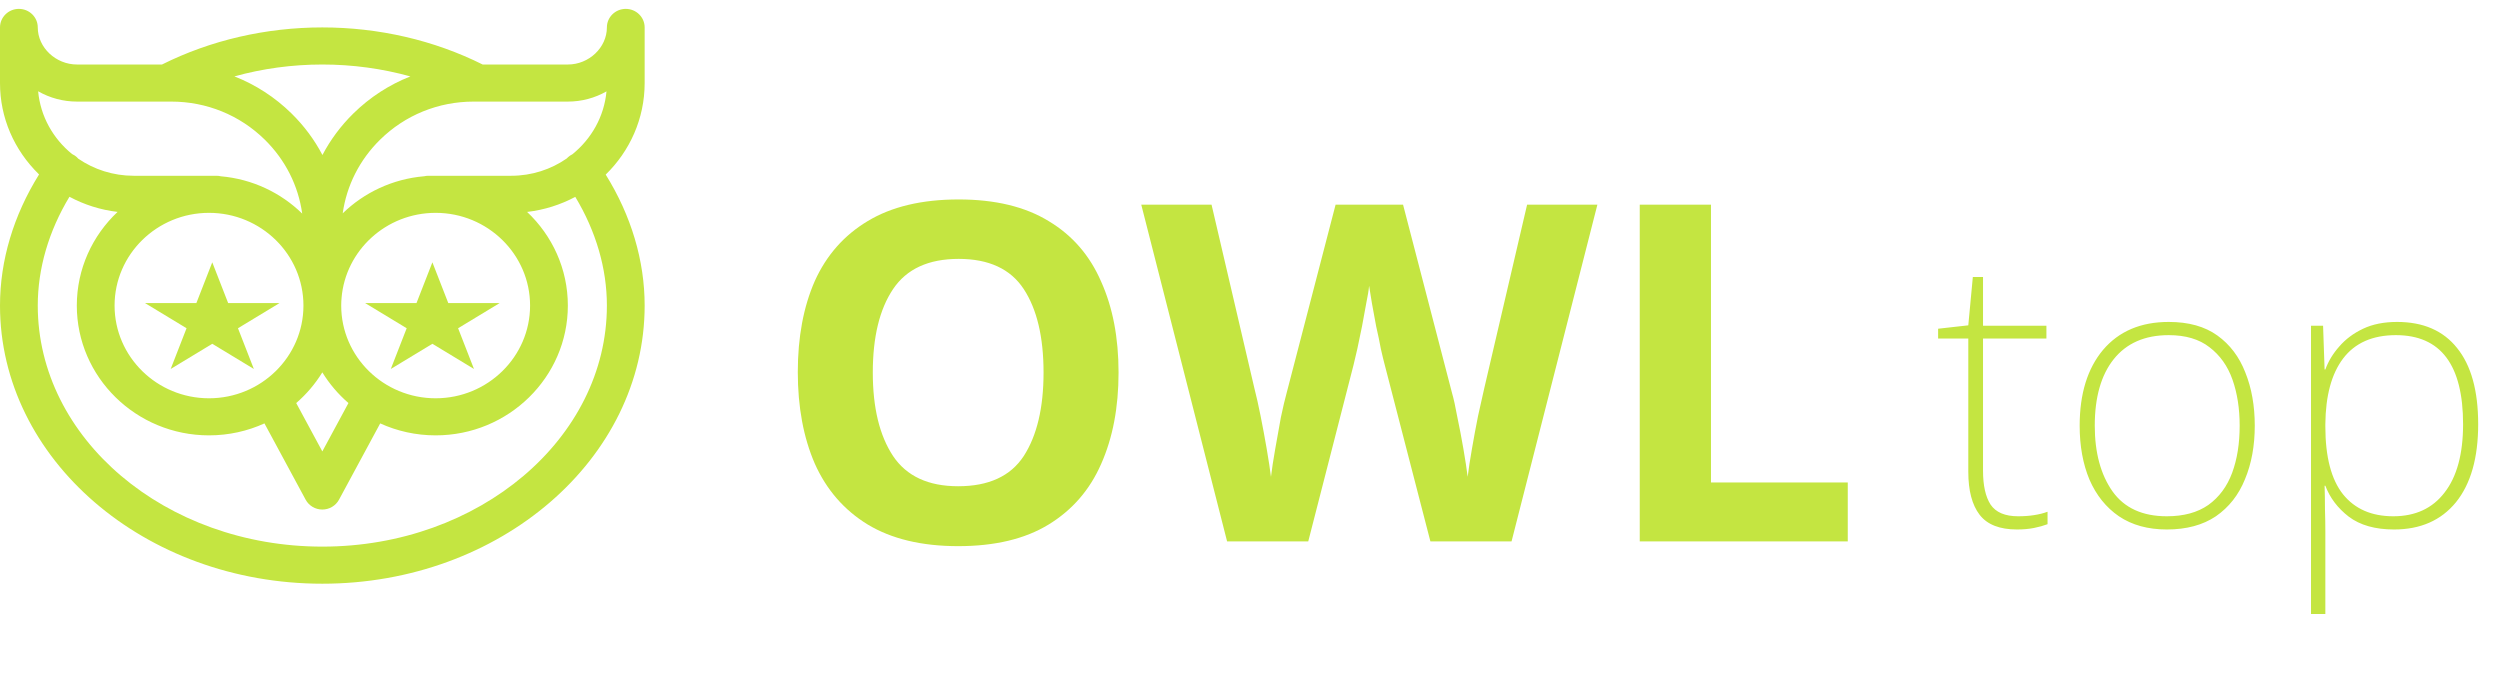
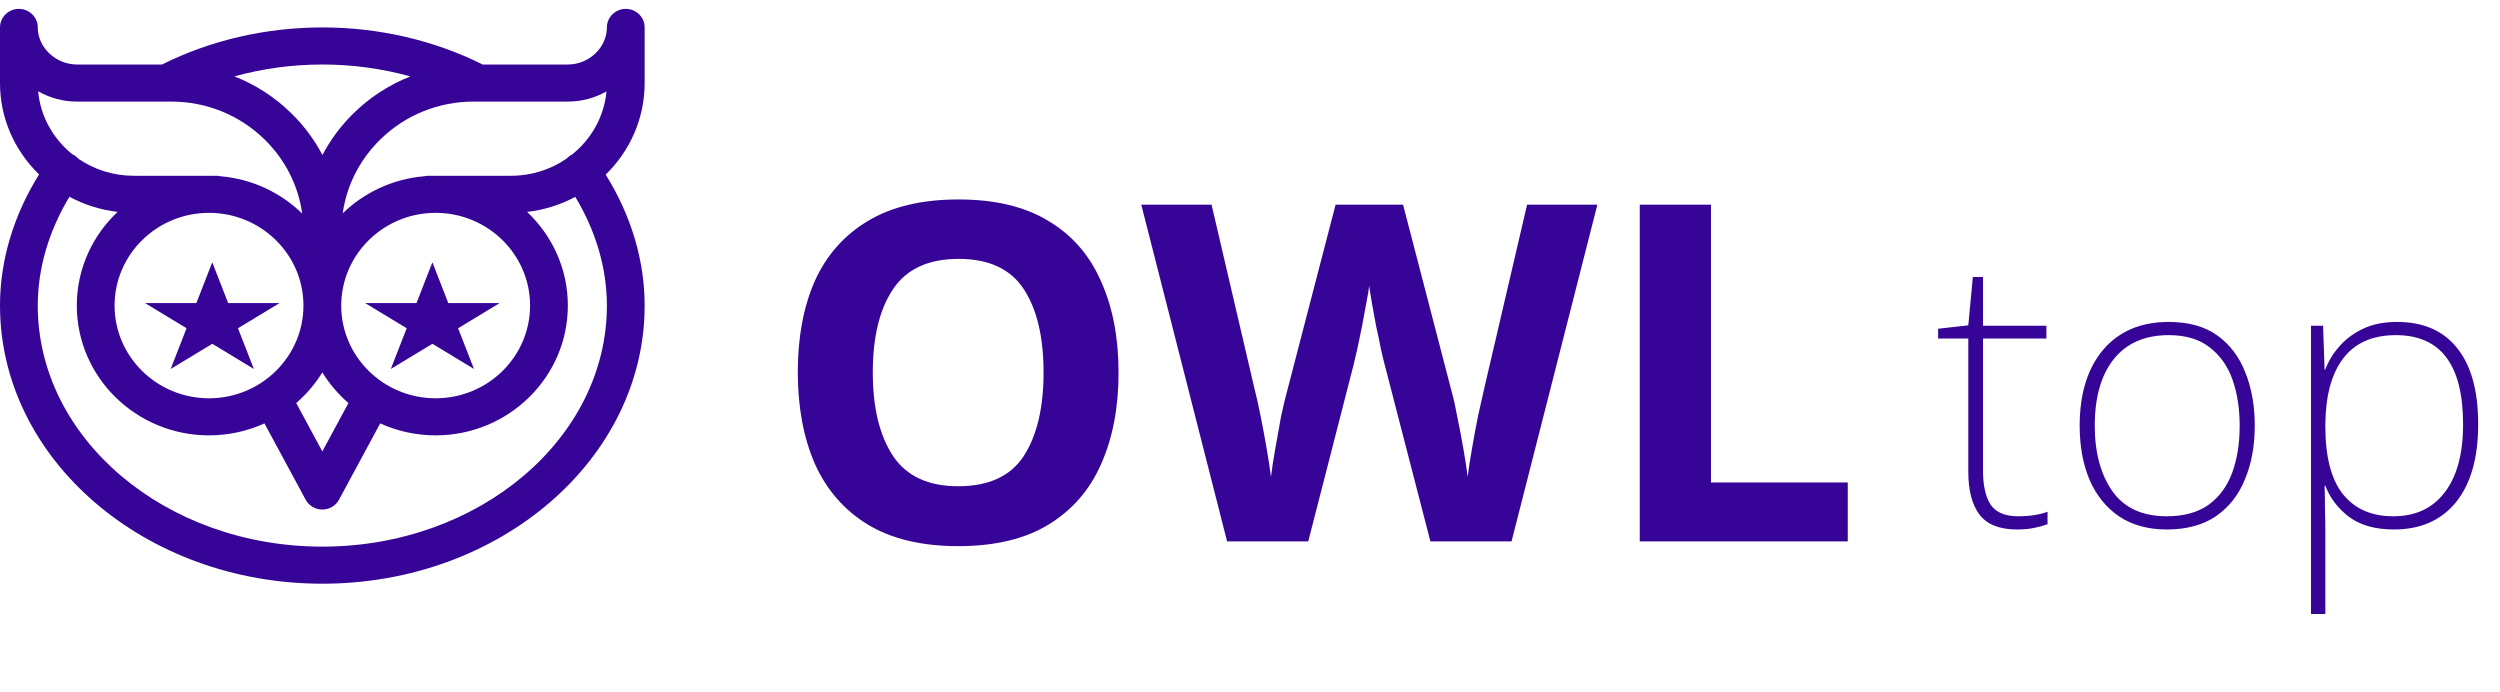
- <svg xmlns="http://www.w3.org/2000/svg" width="159" height="44" viewBox="0 0 159 44" fill="none">
-   <path d="M71.14 23.695C71.14 25.915 70.77 27.855 70.03 29.515C69.31 31.155 68.2 32.435 66.7 33.355C65.2 34.275 63.28 34.735 60.94 34.735C58.62 34.735 56.7 34.275 55.18 33.355C53.68 32.435 52.56 31.145 51.82 29.485C51.1 27.825 50.74 25.885 50.74 23.665C50.74 21.445 51.1 19.515 51.82 17.875C52.56 16.235 53.68 14.965 55.18 14.065C56.7 13.145 58.63 12.685 60.97 12.685C63.29 12.685 65.2 13.145 66.7 14.065C68.2 14.965 69.31 16.245 70.03 17.905C70.77 19.545 71.14 21.475 71.14 23.695ZM55.51 23.695C55.51 25.935 55.94 27.705 56.8 29.005C57.66 30.285 59.04 30.925 60.94 30.925C62.88 30.925 64.27 30.285 65.11 29.005C65.95 27.705 66.37 25.935 66.37 23.695C66.37 21.435 65.95 19.665 65.11 18.385C64.27 17.105 62.89 16.465 60.97 16.465C59.05 16.465 57.66 17.105 56.8 18.385C55.94 19.665 55.51 21.435 55.51 23.695ZM101.594 13.015L96.134 34.435H90.974L88.064 23.185C88.004 22.965 87.924 22.635 87.824 22.195C87.744 21.755 87.644 21.275 87.524 20.755C87.424 20.235 87.334 19.745 87.254 19.285C87.174 18.805 87.114 18.435 87.074 18.175C87.054 18.435 86.994 18.805 86.894 19.285C86.814 19.745 86.724 20.235 86.624 20.755C86.524 21.255 86.424 21.735 86.324 22.195C86.224 22.635 86.144 22.975 86.084 23.215L83.204 34.435H78.044L72.584 13.015H77.054L79.784 24.715C79.904 25.175 80.034 25.755 80.174 26.455C80.314 27.155 80.444 27.855 80.564 28.555C80.684 29.255 80.774 29.845 80.834 30.325C80.894 29.825 80.984 29.235 81.104 28.555C81.224 27.855 81.344 27.185 81.464 26.545C81.604 25.885 81.724 25.375 81.824 25.015L84.944 13.015H89.234L92.354 25.015C92.454 25.355 92.564 25.855 92.684 26.515C92.824 27.175 92.954 27.855 93.074 28.555C93.194 29.255 93.284 29.845 93.344 30.325C93.404 29.825 93.494 29.235 93.614 28.555C93.734 27.855 93.864 27.155 94.004 26.455C94.164 25.755 94.294 25.175 94.394 24.715L97.124 13.015H101.594ZM104.288 34.435V13.015H108.818V30.685H117.518V34.435H104.288Z" fill="rgb(196, 229, 65)" />
-   <path d="M128.352 32.835C128.72 32.835 129.056 32.811 129.36 32.763C129.68 32.715 129.968 32.643 130.224 32.547V33.339C129.968 33.435 129.68 33.515 129.36 33.579C129.04 33.643 128.68 33.675 128.28 33.675C127.176 33.675 126.384 33.363 125.904 32.739C125.424 32.115 125.184 31.203 125.184 30.003V21.531H123.264V20.907L125.184 20.691L125.472 17.619H126.12V20.715H130.152V21.531H126.12V29.931C126.12 30.875 126.28 31.595 126.6 32.091C126.936 32.587 127.52 32.835 128.352 32.835ZM143.403 27.075C143.403 28.355 143.195 29.491 142.779 30.483C142.379 31.475 141.763 32.259 140.931 32.835C140.099 33.395 139.059 33.675 137.811 33.675C136.611 33.675 135.595 33.395 134.763 32.835C133.947 32.275 133.323 31.499 132.891 30.507C132.475 29.515 132.267 28.371 132.267 27.075C132.267 25.043 132.763 23.435 133.755 22.251C134.763 21.067 136.155 20.475 137.931 20.475C139.195 20.475 140.227 20.763 141.027 21.339C141.827 21.915 142.419 22.699 142.803 23.691C143.203 24.683 143.403 25.811 143.403 27.075ZM133.227 27.075C133.227 28.787 133.603 30.179 134.355 31.251C135.107 32.307 136.259 32.835 137.811 32.835C138.883 32.835 139.763 32.595 140.451 32.115C141.139 31.619 141.643 30.939 141.963 30.075C142.283 29.211 142.443 28.211 142.443 27.075C142.443 25.987 142.291 25.011 141.987 24.147C141.683 23.283 141.195 22.595 140.523 22.083C139.867 21.571 139.003 21.315 137.931 21.315C136.411 21.315 135.243 21.827 134.427 22.851C133.627 23.859 133.227 25.267 133.227 27.075ZM152.452 20.475C154.116 20.475 155.388 21.027 156.268 22.131C157.164 23.235 157.612 24.851 157.612 26.979C157.612 29.123 157.14 30.779 156.196 31.947C155.252 33.099 153.94 33.675 152.26 33.675C151.06 33.675 150.1 33.403 149.38 32.859C148.676 32.315 148.18 31.659 147.892 30.891H147.844C147.86 31.371 147.868 31.867 147.868 32.379C147.884 32.875 147.892 33.355 147.892 33.819V39.051H146.98V20.715H147.748L147.844 23.499H147.892C148.084 22.971 148.38 22.483 148.78 22.035C149.18 21.571 149.684 21.195 150.292 20.907C150.9 20.619 151.62 20.475 152.452 20.475ZM152.38 21.315C150.892 21.315 149.772 21.811 149.02 22.803C148.284 23.779 147.908 25.171 147.892 26.979V27.123C147.892 29.059 148.268 30.499 149.02 31.443C149.772 32.371 150.836 32.835 152.212 32.835C153.62 32.835 154.708 32.331 155.476 31.323C156.26 30.315 156.652 28.867 156.652 26.979C156.652 23.203 155.228 21.315 152.38 21.315Z" fill="rgb(196, 229, 65)" />
-   <path d="M41 1.744C41 1.093 40.462 0.565 39.799 0.565C39.136 0.565 38.598 1.093 38.598 1.744C38.598 3.023 37.461 4.103 36.115 4.103H30.697C27.608 2.559 24.089 1.744 20.5 1.744C16.911 1.744 13.392 2.559 10.303 4.103H4.899C3.546 4.103 2.402 3.023 2.402 1.744C2.402 1.093 1.865 0.565 1.201 0.565C0.538 0.565 0 1.093 0 1.744V5.282C0 7.47 0.882 9.532 2.484 11.094C0.856 13.706 0 16.569 0 19.434C0 29.188 9.196 37.124 20.5 37.124C31.804 37.124 41 29.188 41 19.434C41 16.573 40.146 13.714 38.523 11.105C40.053 9.611 41 7.552 41 5.282V1.744ZM20.5 4.103C22.414 4.103 24.302 4.361 26.099 4.86C24.758 5.388 23.526 6.183 22.474 7.217C21.672 8.005 21.013 8.896 20.507 9.858C20.002 8.896 19.343 8.005 18.541 7.217C17.487 6.181 16.253 5.386 14.909 4.858C16.704 4.36 18.59 4.103 20.5 4.103ZM20.5 23.682C20.949 24.414 21.511 25.072 22.161 25.634L20.5 28.71L18.839 25.634C19.489 25.072 20.051 24.414 20.5 23.682ZM13.293 25.331C9.981 25.331 7.287 22.686 7.287 19.434C7.287 16.183 9.981 13.537 13.293 13.537C16.605 13.537 19.299 16.183 19.299 19.434C19.299 22.686 16.605 25.331 13.293 25.331ZM21.701 19.434C21.701 19.34 21.704 19.247 21.708 19.154C21.717 19.098 21.723 19.041 21.722 18.982V18.96C21.97 15.929 24.558 13.537 27.707 13.537C31.019 13.537 33.713 16.183 33.713 19.434C33.713 22.686 31.019 25.331 27.707 25.331C24.395 25.331 21.701 22.686 21.701 19.434ZM2.426 5.806C3.173 6.233 4.021 6.461 4.899 6.461H10.579H10.585H10.891C13.139 6.461 15.252 7.322 16.841 8.884C18.151 10.172 18.974 11.811 19.22 13.585C17.866 12.262 16.057 11.388 14.046 11.212C13.956 11.191 13.863 11.179 13.766 11.179H8.503C7.191 11.179 5.975 10.775 4.978 10.092C4.914 10.019 4.841 9.952 4.757 9.894C4.701 9.856 4.642 9.824 4.582 9.796C3.38 8.82 2.572 7.403 2.426 5.806ZM38.598 19.434C38.598 27.888 30.479 34.765 20.5 34.765C10.521 34.765 2.402 27.888 2.402 19.434C2.402 17.075 3.096 14.703 4.417 12.514C5.363 13.023 6.398 13.35 7.478 13.477C5.881 14.981 4.885 17.095 4.885 19.434C4.885 23.986 8.657 27.689 13.293 27.689C14.551 27.689 15.746 27.416 16.819 26.928L19.439 31.78C19.647 32.166 20.055 32.407 20.5 32.407C20.945 32.407 21.353 32.166 21.561 31.78L24.181 26.928C25.254 27.416 26.449 27.689 27.707 27.689C32.343 27.689 36.115 23.986 36.115 19.434C36.115 17.096 35.12 14.982 33.524 13.479C34.623 13.351 35.658 13.018 36.588 12.521C37.906 14.709 38.598 17.078 38.598 19.434ZM36.399 9.815C36.347 9.841 36.297 9.868 36.249 9.901C36.171 9.954 36.103 10.015 36.042 10.081C35.046 10.771 33.827 11.179 32.512 11.179H27.248C27.155 11.179 27.064 11.19 26.976 11.21C24.965 11.381 23.154 12.25 21.796 13.569C22.045 11.801 22.867 10.168 24.174 8.884C25.762 7.322 27.876 6.461 30.124 6.461H30.396C30.398 6.461 30.401 6.462 30.404 6.462C30.406 6.462 30.408 6.461 30.411 6.461H36.115C36.989 6.461 37.831 6.235 38.573 5.812C38.425 7.418 37.61 8.839 36.399 9.815Z" fill="rgb(196, 229, 65)" />
-   <path d="M13.5 16.683L14.51 19.274H17.78L15.135 20.876L16.145 23.467L13.5 21.865L10.855 23.467L11.865 20.876L9.22 19.274H12.49L13.5 16.683Z" fill="rgb(196, 229, 65)" />
-   <path d="M27.5 16.683L28.51 19.274H31.78L29.135 20.876L30.145 23.467L27.5 21.865L24.855 23.467L25.865 20.876L23.22 19.274H26.49L27.5 16.683Z" fill="rgb(196, 229, 65)" />
+ <svg xmlns="http://www.w3.org/2000/svg" width="159" height="44" viewBox="0 0 159 44" fill="#360598">
+   <path d="M71.14 23.695C71.14 25.915 70.77 27.855 70.03 29.515C69.31 31.155 68.2 32.435 66.7 33.355C65.2 34.275 63.28 34.735 60.94 34.735C58.62 34.735 56.7 34.275 55.18 33.355C53.68 32.435 52.56 31.145 51.82 29.485C51.1 27.825 50.74 25.885 50.74 23.665C50.74 21.445 51.1 19.515 51.82 17.875C52.56 16.235 53.68 14.965 55.18 14.065C56.7 13.145 58.63 12.685 60.97 12.685C63.29 12.685 65.2 13.145 66.7 14.065C68.2 14.965 69.31 16.245 70.03 17.905C70.77 19.545 71.14 21.475 71.14 23.695ZM55.51 23.695C55.51 25.935 55.94 27.705 56.8 29.005C57.66 30.285 59.04 30.925 60.94 30.925C62.88 30.925 64.27 30.285 65.11 29.005C65.95 27.705 66.37 25.935 66.37 23.695C66.37 21.435 65.95 19.665 65.11 18.385C64.27 17.105 62.89 16.465 60.97 16.465C59.05 16.465 57.66 17.105 56.8 18.385C55.94 19.665 55.51 21.435 55.51 23.695ZM101.594 13.015L96.134 34.435H90.974L88.064 23.185C88.004 22.965 87.924 22.635 87.824 22.195C87.744 21.755 87.644 21.275 87.524 20.755C87.424 20.235 87.334 19.745 87.254 19.285C87.174 18.805 87.114 18.435 87.074 18.175C87.054 18.435 86.994 18.805 86.894 19.285C86.814 19.745 86.724 20.235 86.624 20.755C86.524 21.255 86.424 21.735 86.324 22.195C86.224 22.635 86.144 22.975 86.084 23.215L83.204 34.435H78.044L72.584 13.015H77.054L79.784 24.715C79.904 25.175 80.034 25.755 80.174 26.455C80.314 27.155 80.444 27.855 80.564 28.555C80.684 29.255 80.774 29.845 80.834 30.325C80.894 29.825 80.984 29.235 81.104 28.555C81.224 27.855 81.344 27.185 81.464 26.545C81.604 25.885 81.724 25.375 81.824 25.015L84.944 13.015H89.234L92.354 25.015C92.454 25.355 92.564 25.855 92.684 26.515C92.824 27.175 92.954 27.855 93.074 28.555C93.194 29.255 93.284 29.845 93.344 30.325C93.404 29.825 93.494 29.235 93.614 28.555C93.734 27.855 93.864 27.155 94.004 26.455C94.164 25.755 94.294 25.175 94.394 24.715L97.124 13.015H101.594ZM104.288 34.435V13.015H108.818V30.685H117.518V34.435H104.288Z" />
+   <path d="M128.352 32.835C128.72 32.835 129.056 32.811 129.36 32.763C129.68 32.715 129.968 32.643 130.224 32.547V33.339C129.968 33.435 129.68 33.515 129.36 33.579C129.04 33.643 128.68 33.675 128.28 33.675C127.176 33.675 126.384 33.363 125.904 32.739C125.424 32.115 125.184 31.203 125.184 30.003V21.531H123.264V20.907L125.184 20.691L125.472 17.619H126.12V20.715H130.152V21.531H126.12V29.931C126.12 30.875 126.28 31.595 126.6 32.091C126.936 32.587 127.52 32.835 128.352 32.835ZM143.403 27.075C143.403 28.355 143.195 29.491 142.779 30.483C142.379 31.475 141.763 32.259 140.931 32.835C140.099 33.395 139.059 33.675 137.811 33.675C136.611 33.675 135.595 33.395 134.763 32.835C133.947 32.275 133.323 31.499 132.891 30.507C132.475 29.515 132.267 28.371 132.267 27.075C132.267 25.043 132.763 23.435 133.755 22.251C134.763 21.067 136.155 20.475 137.931 20.475C139.195 20.475 140.227 20.763 141.027 21.339C141.827 21.915 142.419 22.699 142.803 23.691C143.203 24.683 143.403 25.811 143.403 27.075ZM133.227 27.075C133.227 28.787 133.603 30.179 134.355 31.251C135.107 32.307 136.259 32.835 137.811 32.835C138.883 32.835 139.763 32.595 140.451 32.115C141.139 31.619 141.643 30.939 141.963 30.075C142.283 29.211 142.443 28.211 142.443 27.075C142.443 25.987 142.291 25.011 141.987 24.147C141.683 23.283 141.195 22.595 140.523 22.083C139.867 21.571 139.003 21.315 137.931 21.315C136.411 21.315 135.243 21.827 134.427 22.851C133.627 23.859 133.227 25.267 133.227 27.075ZM152.452 20.475C154.116 20.475 155.388 21.027 156.268 22.131C157.164 23.235 157.612 24.851 157.612 26.979C157.612 29.123 157.14 30.779 156.196 31.947C155.252 33.099 153.94 33.675 152.26 33.675C151.06 33.675 150.1 33.403 149.38 32.859C148.676 32.315 148.18 31.659 147.892 30.891H147.844C147.86 31.371 147.868 31.867 147.868 32.379C147.884 32.875 147.892 33.355 147.892 33.819V39.051H146.98V20.715H147.748L147.844 23.499H147.892C148.084 22.971 148.38 22.483 148.78 22.035C149.18 21.571 149.684 21.195 150.292 20.907C150.9 20.619 151.62 20.475 152.452 20.475ZM152.38 21.315C150.892 21.315 149.772 21.811 149.02 22.803C148.284 23.779 147.908 25.171 147.892 26.979V27.123C147.892 29.059 148.268 30.499 149.02 31.443C149.772 32.371 150.836 32.835 152.212 32.835C153.62 32.835 154.708 32.331 155.476 31.323C156.26 30.315 156.652 28.867 156.652 26.979C156.652 23.203 155.228 21.315 152.38 21.315Z" />
+   <path d="M41 1.744C41 1.093 40.462 0.565 39.799 0.565C39.136 0.565 38.598 1.093 38.598 1.744C38.598 3.023 37.461 4.103 36.115 4.103H30.697C27.608 2.559 24.089 1.744 20.5 1.744C16.911 1.744 13.392 2.559 10.303 4.103H4.899C3.546 4.103 2.402 3.023 2.402 1.744C2.402 1.093 1.865 0.565 1.201 0.565C0.538 0.565 0 1.093 0 1.744V5.282C0 7.47 0.882 9.532 2.484 11.094C0.856 13.706 0 16.569 0 19.434C0 29.188 9.196 37.124 20.5 37.124C31.804 37.124 41 29.188 41 19.434C41 16.573 40.146 13.714 38.523 11.105C40.053 9.611 41 7.552 41 5.282V1.744ZM20.5 4.103C22.414 4.103 24.302 4.361 26.099 4.86C24.758 5.388 23.526 6.183 22.474 7.217C21.672 8.005 21.013 8.896 20.507 9.858C20.002 8.896 19.343 8.005 18.541 7.217C17.487 6.181 16.253 5.386 14.909 4.858C16.704 4.36 18.59 4.103 20.5 4.103ZM20.5 23.682C20.949 24.414 21.511 25.072 22.161 25.634L20.5 28.71L18.839 25.634C19.489 25.072 20.051 24.414 20.5 23.682ZM13.293 25.331C9.981 25.331 7.287 22.686 7.287 19.434C7.287 16.183 9.981 13.537 13.293 13.537C16.605 13.537 19.299 16.183 19.299 19.434C19.299 22.686 16.605 25.331 13.293 25.331ZM21.701 19.434C21.701 19.34 21.704 19.247 21.708 19.154C21.717 19.098 21.723 19.041 21.722 18.982V18.96C21.97 15.929 24.558 13.537 27.707 13.537C31.019 13.537 33.713 16.183 33.713 19.434C33.713 22.686 31.019 25.331 27.707 25.331C24.395 25.331 21.701 22.686 21.701 19.434ZM2.426 5.806C3.173 6.233 4.021 6.461 4.899 6.461H10.579H10.585H10.891C13.139 6.461 15.252 7.322 16.841 8.884C18.151 10.172 18.974 11.811 19.22 13.585C17.866 12.262 16.057 11.388 14.046 11.212C13.956 11.191 13.863 11.179 13.766 11.179H8.503C7.191 11.179 5.975 10.775 4.978 10.092C4.914 10.019 4.841 9.952 4.757 9.894C4.701 9.856 4.642 9.824 4.582 9.796C3.38 8.82 2.572 7.403 2.426 5.806ZM38.598 19.434C38.598 27.888 30.479 34.765 20.5 34.765C10.521 34.765 2.402 27.888 2.402 19.434C2.402 17.075 3.096 14.703 4.417 12.514C5.363 13.023 6.398 13.35 7.478 13.477C5.881 14.981 4.885 17.095 4.885 19.434C4.885 23.986 8.657 27.689 13.293 27.689C14.551 27.689 15.746 27.416 16.819 26.928L19.439 31.78C19.647 32.166 20.055 32.407 20.5 32.407C20.945 32.407 21.353 32.166 21.561 31.78L24.181 26.928C25.254 27.416 26.449 27.689 27.707 27.689C32.343 27.689 36.115 23.986 36.115 19.434C36.115 17.096 35.12 14.982 33.524 13.479C34.623 13.351 35.658 13.018 36.588 12.521C37.906 14.709 38.598 17.078 38.598 19.434ZM36.399 9.815C36.347 9.841 36.297 9.868 36.249 9.901C36.171 9.954 36.103 10.015 36.042 10.081C35.046 10.771 33.827 11.179 32.512 11.179H27.248C27.155 11.179 27.064 11.19 26.976 11.21C24.965 11.381 23.154 12.25 21.796 13.569C22.045 11.801 22.867 10.168 24.174 8.884C25.762 7.322 27.876 6.461 30.124 6.461H30.396C30.398 6.461 30.401 6.462 30.404 6.462C30.406 6.462 30.408 6.461 30.411 6.461H36.115C36.989 6.461 37.831 6.235 38.573 5.812C38.425 7.418 37.61 8.839 36.399 9.815Z" />
+   <path d="M13.5 16.683L14.51 19.274H17.78L15.135 20.876L16.145 23.467L13.5 21.865L10.855 23.467L11.865 20.876L9.22 19.274H12.49L13.5 16.683Z" />
+   <path d="M27.5 16.683L28.51 19.274H31.78L29.135 20.876L30.145 23.467L27.5 21.865L24.855 23.467L25.865 20.876L23.22 19.274H26.49L27.5 16.683Z" />
</svg>
